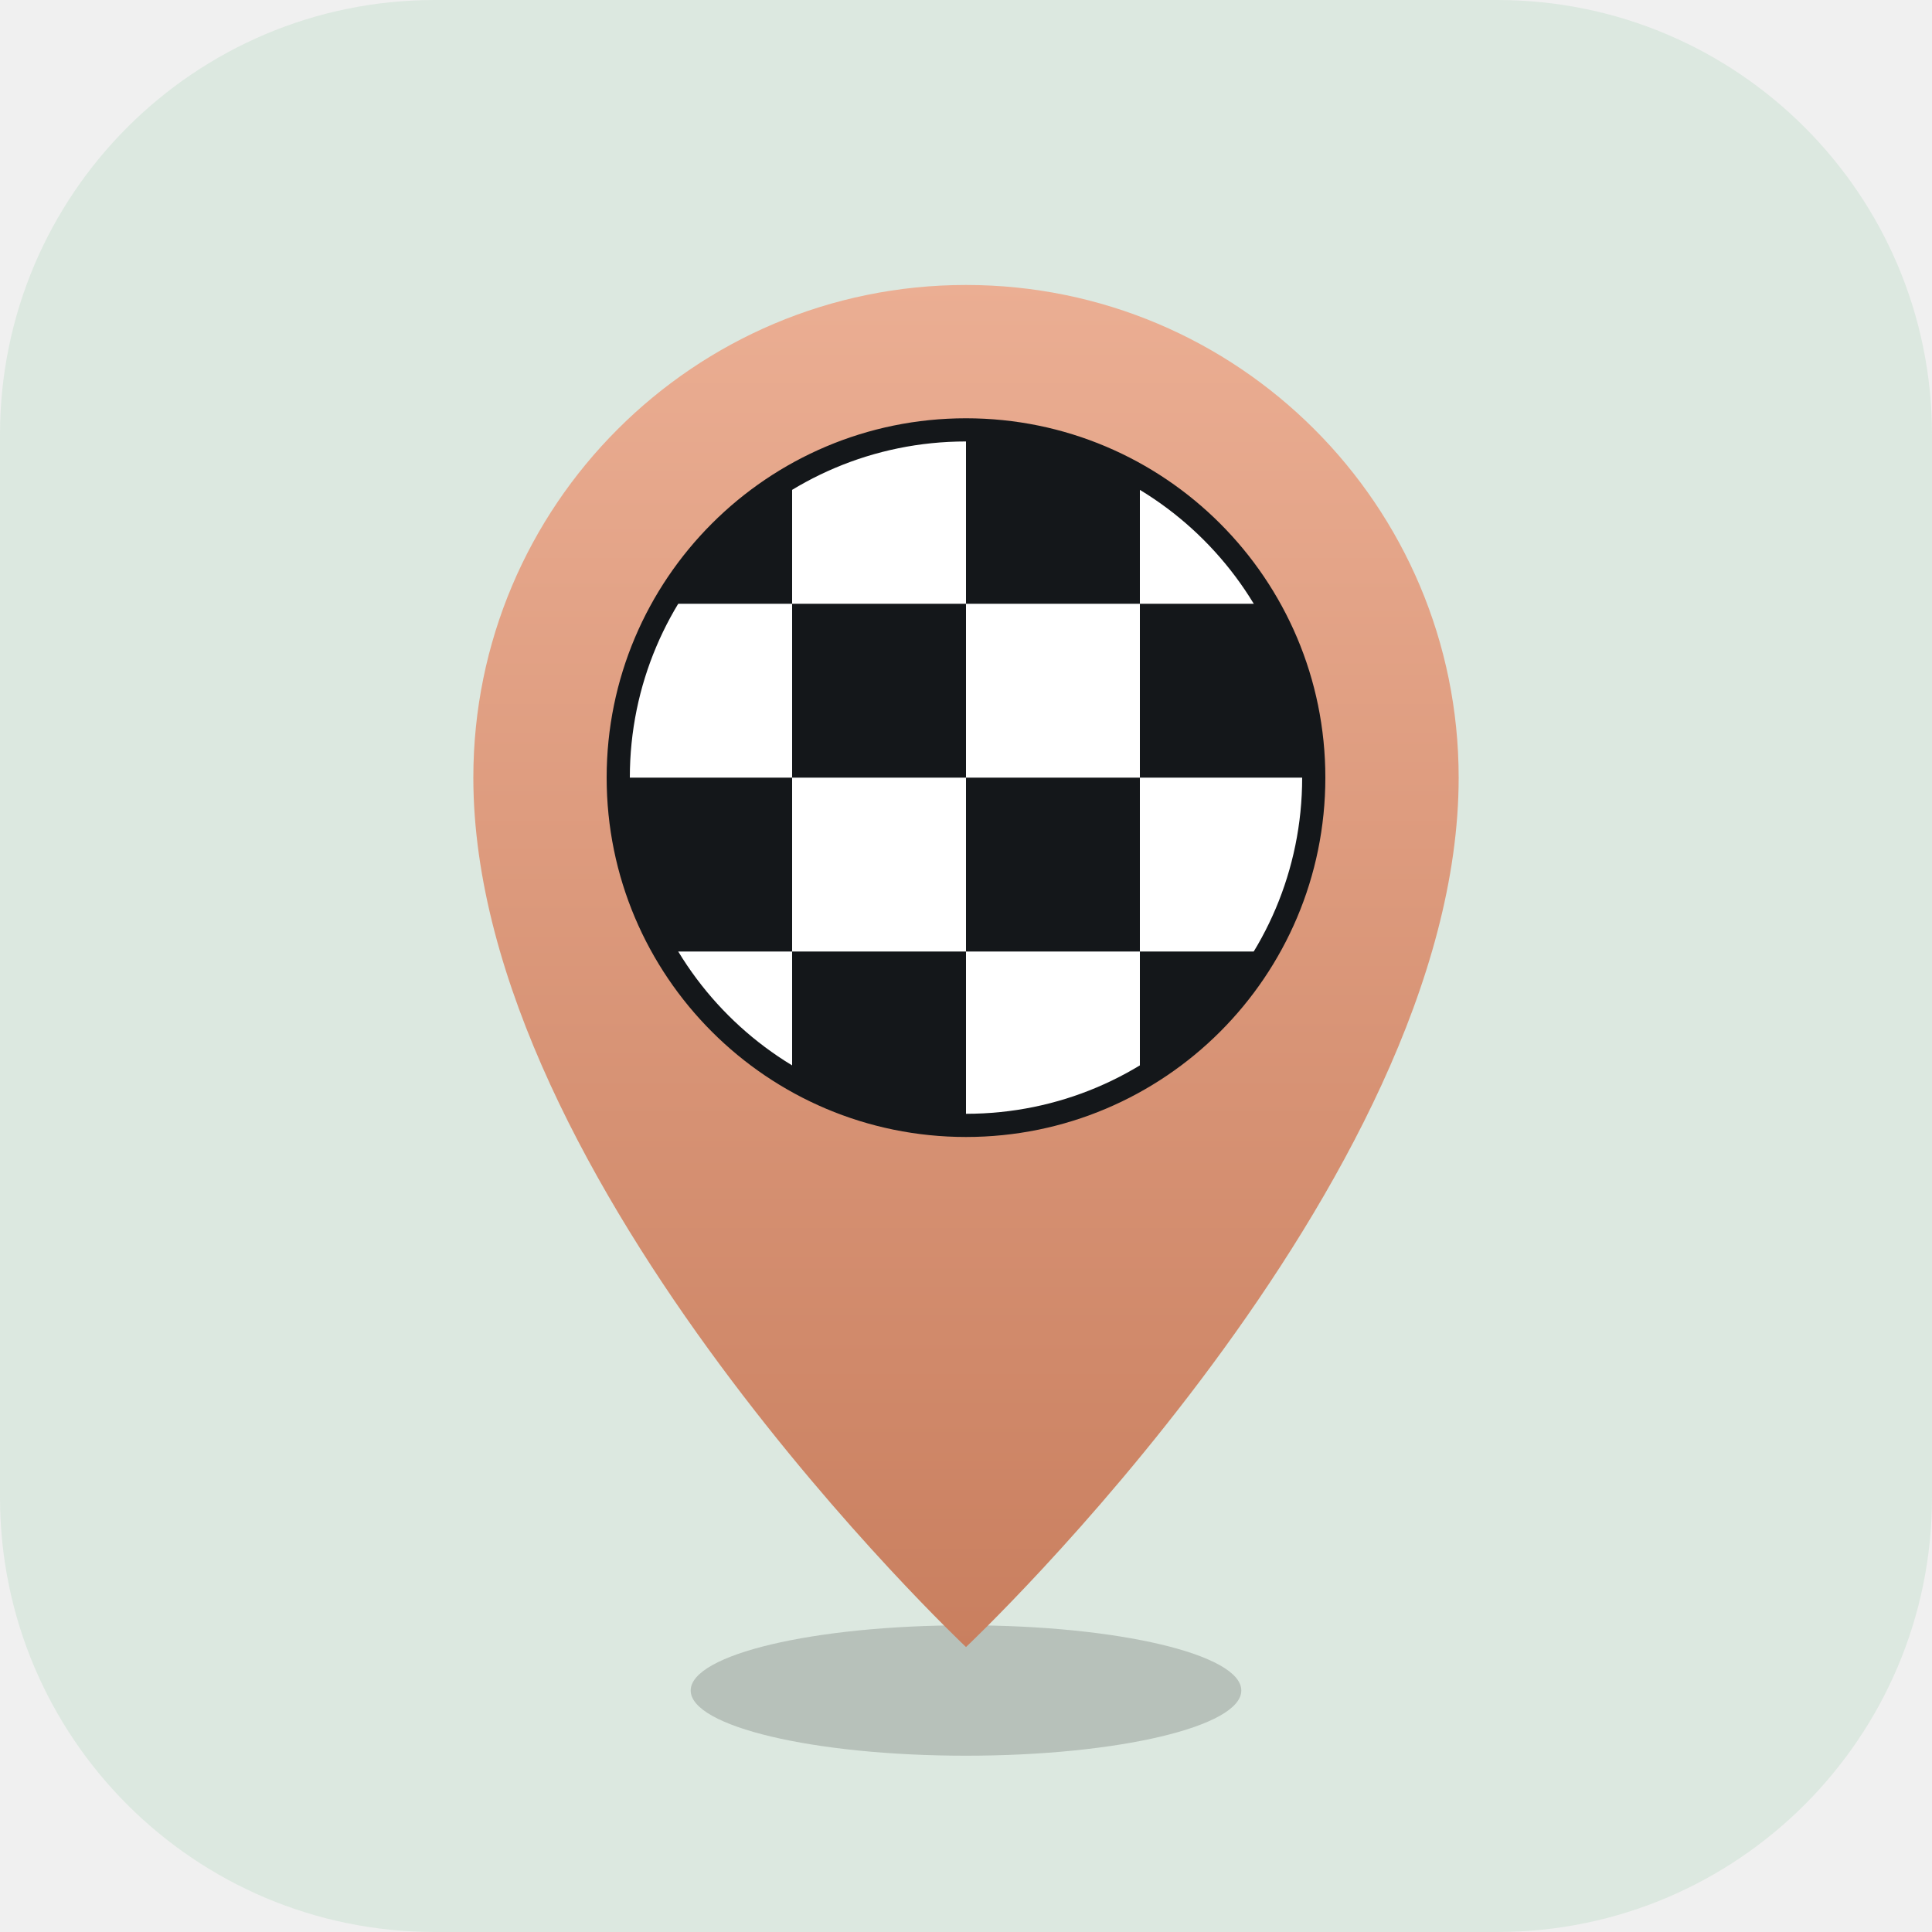
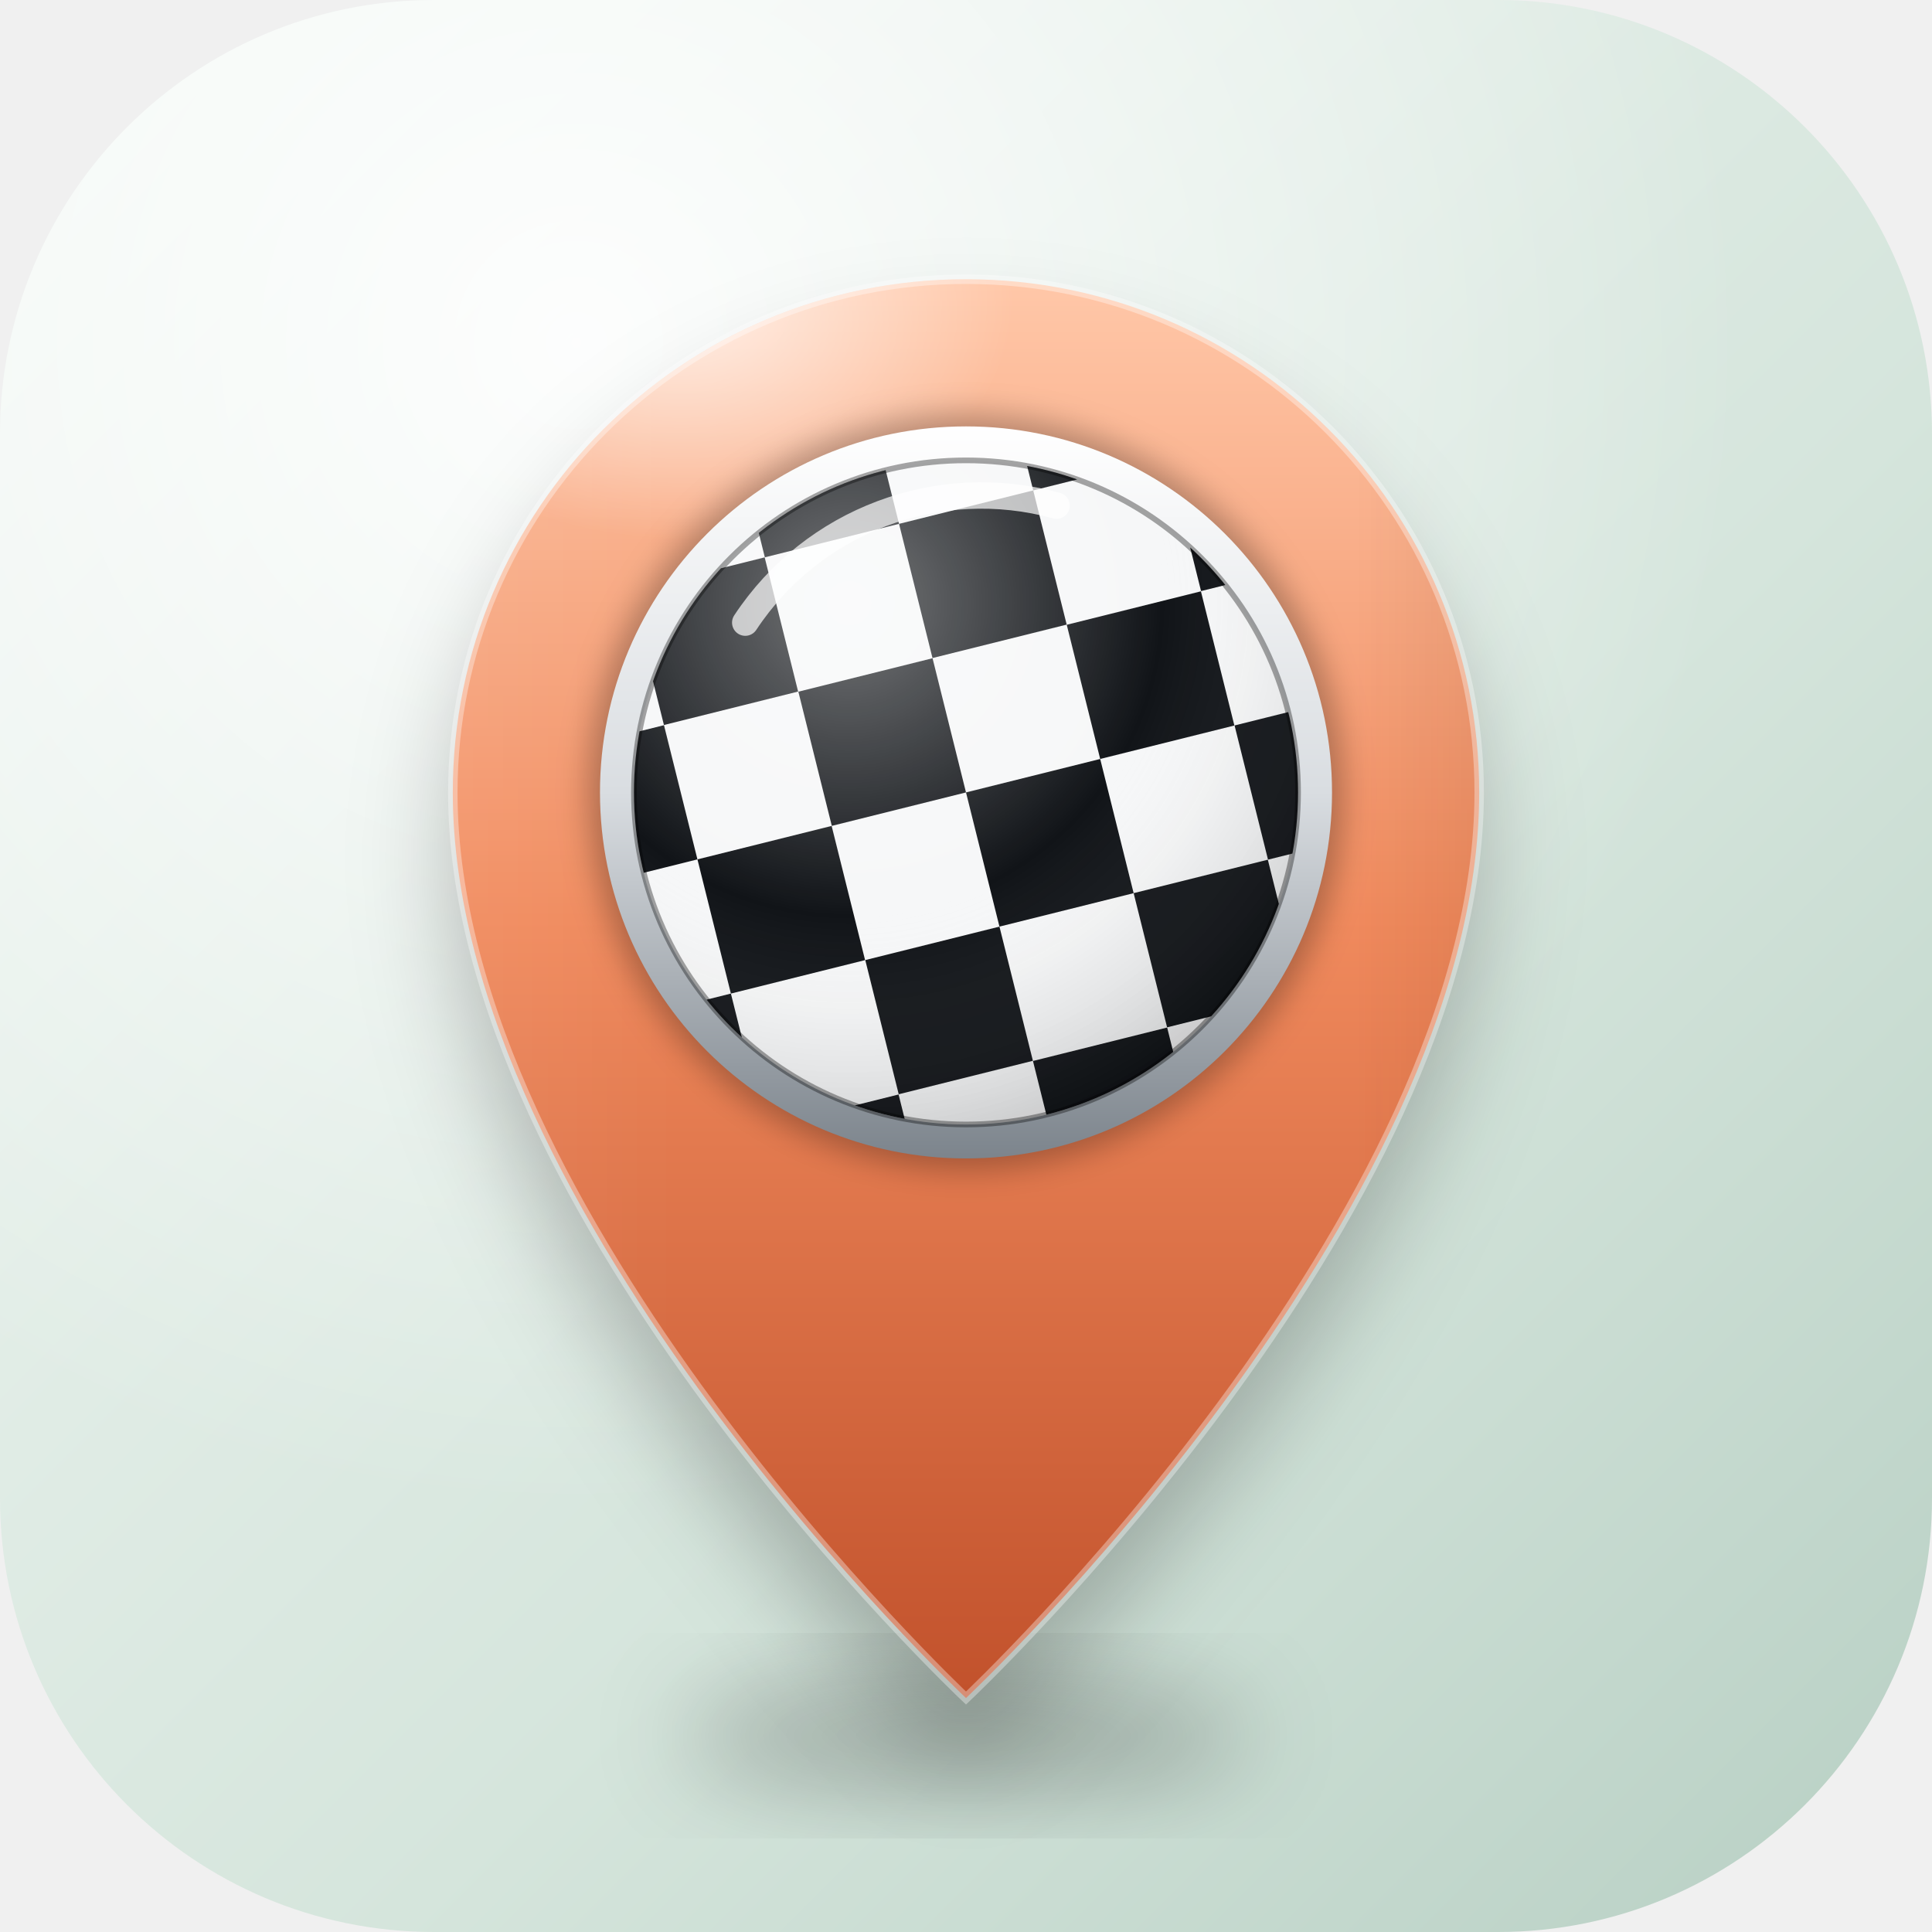
- <svg xmlns="http://www.w3.org/2000/svg" viewBox="0 0 120 120">
+ <svg xmlns="http://www.w3.org/2000/svg" viewBox="0 0 1024 1024">
  <defs>
-     <linearGradient id="pinGrad" x1="0" y1="0" x2="0" y2="1">
-       <stop offset="0" stop-color="#EBAE93" />
-       <stop offset="1" stop-color="#C97F5F" />
-     </linearGradient>
+     <linearGradient id="bg" x1="0" y1="0" x2="1" y2="1">
+       <stop offset="0" stop-color="#F3F8F5" />
+       <stop offset=".6" stop-color="#D5E5DC" />
+       <stop offset="1" stop-color="#B7CFC3" />
+     </linearGradient>
+     <radialGradient id="glow" cx=".3" cy=".18" r=".6">
+       <stop offset="0" stop-color="#fff" stop-opacity=".9" />
+       <stop offset="1" stop-color="#fff" stop-opacity="0" />
+     </radialGradient>
+     <linearGradient id="pinG" x1="0" y1="0" x2="0" y2="1">
+       <stop offset="0" stop-color="#FFC7A8" />
+       <stop offset=".45" stop-color="#F08A5D" />
+       <stop offset="1" stop-color="#C2522C" />
+     </linearGradient>
+     <linearGradient id="pinSide" x1="0" y1="0" x2="1" y2="0">
+       <stop offset="0" stop-color="#fff" stop-opacity=".18" />
+       <stop offset=".35" stop-color="#fff" stop-opacity="0" />
+       <stop offset=".7" stop-color="#5A1C06" stop-opacity="0" />
+       <stop offset="1" stop-color="#5A1C06" stop-opacity=".38" />
+     </linearGradient>
+     <radialGradient id="gloss" cx=".36" cy=".2" r=".42">
+       <stop offset="0" stop-color="#fff" stop-opacity=".75" />
+       <stop offset="1" stop-color="#fff" stop-opacity="0" />
+     </radialGradient>
+     <linearGradient id="bezel" x1="0" y1="0" x2="0" y2="1">
+       <stop offset="0" stop-color="#FFFFFF" />
+       <stop offset=".5" stop-color="#D9DDE1" />
+       <stop offset="1" stop-color="#7C848C" />
+     </linearGradient>
+     <radialGradient id="sphere" cx=".35" cy=".28" r=".85">
+       <stop offset="0" stop-color="#fff" stop-opacity=".42" />
+       <stop offset=".45" stop-color="#fff" stop-opacity="0" />
+       <stop offset=".8" stop-color="#000" stop-opacity=".18" />
+       <stop offset="1" stop-color="#000" stop-opacity=".45" />
+     </radialGradient>
+     <clipPath id="disc">
+       <circle cx="512" cy="420" r="176" />
+     </clipPath>
+     <clipPath id="pinClip">
+       <path d="M512 900C512 900 240 644 240 420A272 272 0 0 1 784 420C784 644 512 900 512 900Z" />
+     </clipPath>
+     <filter id="soft" x="-30%" y="-30%" width="160%" height="160%">
+       <feGaussianBlur stdDeviation="26" />
+     </filter>
+     <filter id="inner" x="-10%" y="-10%" width="120%" height="120%">
+       <feGaussianBlur stdDeviation="8" />
+     </filter>
+     <linearGradient id="bgd" x1="0" y1="0" x2="1" y2="1">
+       <stop offset="0" stop-color="#2C5566" />
+       <stop offset=".55" stop-color="#14262F" />
+       <stop offset="1" stop-color="#0A1217" />
+     </linearGradient>
+     <radialGradient id="glowd" cx=".3" cy=".2" r=".7">
+       <stop offset="0" stop-color="#7DB0C4" stop-opacity=".45" />
+       <stop offset="1" stop-color="#7DB0C4" stop-opacity="0" />
+     </radialGradient>
  </defs>
-   <style>@media (prefers-color-scheme: dark){.bg{fill:#16191D}}</style>
-   <rect class="bg" width="120" height="120" rx="27" fill="#DCE8E0" />
-   <g transform="translate(60 60) scale(0.9) translate(-60 -63)">
-     <ellipse cx="60" cy="113" rx="19" ry="4.5" fill="#000" opacity="0.17" />
-     <path d="M60 110C60 110 26 78 26 50A34 34 0 0 1 94 50C94 78 60 110 60 110Z" fill="url(#pinGrad)" />
-     <clipPath id="chk">
-       <circle cx="60" cy="50" r="24" />
-     </clipPath>
-     <g clip-path="url(#chk)">
-       <rect x="36" y="26" width="48" height="48" fill="#FFFFFF" />
-       <g fill="#14171A">
-         <rect x="36" y="26" width="12" height="12" />
-         <rect x="36" y="50" width="12" height="12" />
-         <rect x="48" y="38" width="12" height="12" />
-         <rect x="48" y="62" width="12" height="12" />
-         <rect x="60" y="26" width="12" height="12" />
-         <rect x="60" y="50" width="12" height="12" />
-         <rect x="72" y="38" width="12" height="12" />
-         <rect x="72" y="62" width="12" height="12" />
-       </g>
+   <style>.d{display:none}@media (prefers-color-scheme: dark){.l{display:none}.d{display:inline}}</style>
+   <g class="l">
+     <rect width="1024" height="1024" rx="230" fill="url(#bg)" />
+     <rect width="1024" height="1024" rx="230" fill="url(#glow)" />
+   </g>
+   <g class="d">
+     <rect width="1024" height="1024" rx="230" fill="url(#bgd)" />
+     <rect width="1024" height="1024" rx="230" fill="url(#glowd)" />
+   </g>
+   <ellipse cx="512" cy="920" rx="150" ry="34" fill="#000" opacity="0.22" filter="url(#soft)" />
+   <path d="M512 900C512 900 240 644 240 420A272 272 0 0 1 784 420C784 644 512 900 512 900Z" transform="translate(0 34)" fill="#000" opacity="0.25" filter="url(#soft)" />
+   <path d="M512 900C512 900 240 644 240 420A272 272 0 0 1 784 420C784 644 512 900 512 900Z" fill="url(#pinG)" />
+   <g clip-path="url(#pinClip)">
+     <rect width="1024" height="1024" fill="url(#pinSide)" />
+     <ellipse cx="420" cy="250" rx="210" ry="150" fill="url(#gloss)" />
+   </g>
+   <path d="M512 900C512 900 240 644 240 420A272 272 0 0 1 784 420C784 644 512 900 512 900Z" fill="none" stroke="#fff" stroke-opacity=".35" stroke-width="5" />
+   <circle cx="512" cy="420" r="200" fill="#000" opacity=".28" filter="url(#inner)" />
+   <circle cx="512" cy="420" r="194" fill="url(#bezel)" />
+   <g clip-path="url(#disc)">
+     <g transform="rotate(-14 512 420)">
+       <rect x="283.2" y="191.2" width="457.6" height="457.6" fill="#F6F7F8" />
+       <rect x="-148.0" y="-240.0" width="73.3" height="73.3" fill="#111418" />
+       <rect x="-148.0" y="-93.3" width="73.3" height="73.3" fill="#111418" />
+       <rect x="-148.0" y="53.3" width="73.3" height="73.3" fill="#111418" />
+       <rect x="-148.0" y="200.0" width="73.3" height="73.3" fill="#111418" />
+       <rect x="-148.0" y="346.7" width="73.3" height="73.3" fill="#111418" />
+       <rect x="-148.0" y="493.3" width="73.3" height="73.3" fill="#111418" />
+       <rect x="-148.0" y="640.0" width="73.3" height="73.3" fill="#111418" />
+       <rect x="-148.0" y="786.7" width="73.3" height="73.3" fill="#111418" />
+       <rect x="-148.0" y="933.3" width="73.3" height="73.3" fill="#111418" />
+       <rect x="-74.7" y="-166.7" width="73.3" height="73.3" fill="#111418" />
+       <rect x="-74.7" y="-20.0" width="73.3" height="73.3" fill="#111418" />
+       <rect x="-74.7" y="126.7" width="73.3" height="73.3" fill="#111418" />
+       <rect x="-74.7" y="273.3" width="73.3" height="73.3" fill="#111418" />
+       <rect x="-74.7" y="420.0" width="73.3" height="73.3" fill="#111418" />
+       <rect x="-74.7" y="566.7" width="73.3" height="73.3" fill="#111418" />
+       <rect x="-74.7" y="713.3" width="73.3" height="73.3" fill="#111418" />
+       <rect x="-74.7" y="860.0" width="73.3" height="73.3" fill="#111418" />
+       <rect x="-74.7" y="1006.7" width="73.3" height="73.3" fill="#111418" />
+       <rect x="-1.3" y="-240.0" width="73.3" height="73.3" fill="#111418" />
+       <rect x="-1.3" y="-93.3" width="73.3" height="73.3" fill="#111418" />
+       <rect x="-1.3" y="53.3" width="73.3" height="73.3" fill="#111418" />
+       <rect x="-1.3" y="200.0" width="73.3" height="73.3" fill="#111418" />
+       <rect x="-1.3" y="346.7" width="73.3" height="73.3" fill="#111418" />
+       <rect x="-1.3" y="493.3" width="73.3" height="73.3" fill="#111418" />
+       <rect x="-1.3" y="640.0" width="73.3" height="73.3" fill="#111418" />
+       <rect x="-1.3" y="786.7" width="73.3" height="73.3" fill="#111418" />
+       <rect x="-1.3" y="933.3" width="73.3" height="73.3" fill="#111418" />
+       <rect x="72.0" y="-166.7" width="73.3" height="73.3" fill="#111418" />
+       <rect x="72.0" y="-20.0" width="73.3" height="73.3" fill="#111418" />
+       <rect x="72.0" y="126.7" width="73.3" height="73.3" fill="#111418" />
+       <rect x="72.0" y="273.3" width="73.3" height="73.3" fill="#111418" />
+       <rect x="72.0" y="420.0" width="73.3" height="73.3" fill="#111418" />
+       <rect x="72.0" y="566.7" width="73.3" height="73.3" fill="#111418" />
+       <rect x="72.0" y="713.3" width="73.3" height="73.3" fill="#111418" />
+       <rect x="72.0" y="860.0" width="73.3" height="73.3" fill="#111418" />
+       <rect x="72.0" y="1006.7" width="73.3" height="73.3" fill="#111418" />
+       <rect x="145.3" y="-240.0" width="73.3" height="73.3" fill="#111418" />
+       <rect x="145.3" y="-93.3" width="73.3" height="73.3" fill="#111418" />
+       <rect x="145.3" y="53.3" width="73.3" height="73.3" fill="#111418" />
+       <rect x="145.3" y="200.0" width="73.3" height="73.3" fill="#111418" />
+       <rect x="145.3" y="346.7" width="73.3" height="73.3" fill="#111418" />
+       <rect x="145.3" y="493.3" width="73.3" height="73.3" fill="#111418" />
+       <rect x="145.3" y="640.0" width="73.3" height="73.3" fill="#111418" />
+       <rect x="145.3" y="786.7" width="73.3" height="73.3" fill="#111418" />
+       <rect x="145.3" y="933.3" width="73.3" height="73.3" fill="#111418" />
+       <rect x="218.7" y="-166.7" width="73.3" height="73.3" fill="#111418" />
+       <rect x="218.7" y="-20.0" width="73.3" height="73.3" fill="#111418" />
+       <rect x="218.7" y="126.7" width="73.3" height="73.3" fill="#111418" />
+       <rect x="218.7" y="273.3" width="73.3" height="73.3" fill="#111418" />
+       <rect x="218.7" y="420.0" width="73.3" height="73.3" fill="#111418" />
+       <rect x="218.7" y="566.7" width="73.3" height="73.3" fill="#111418" />
+       <rect x="218.7" y="713.3" width="73.3" height="73.3" fill="#111418" />
+       <rect x="218.7" y="860.0" width="73.3" height="73.3" fill="#111418" />
+       <rect x="218.7" y="1006.7" width="73.3" height="73.3" fill="#111418" />
+       <rect x="292.0" y="-240.0" width="73.3" height="73.3" fill="#111418" />
+       <rect x="292.0" y="-93.3" width="73.3" height="73.3" fill="#111418" />
+       <rect x="292.0" y="53.3" width="73.3" height="73.3" fill="#111418" />
+       <rect x="292.0" y="200.0" width="73.3" height="73.3" fill="#111418" />
+       <rect x="292.0" y="346.7" width="73.3" height="73.3" fill="#111418" />
+       <rect x="292.0" y="493.3" width="73.3" height="73.3" fill="#111418" />
+       <rect x="292.0" y="640.0" width="73.3" height="73.3" fill="#111418" />
+       <rect x="292.0" y="786.7" width="73.3" height="73.3" fill="#111418" />
+       <rect x="292.0" y="933.3" width="73.3" height="73.3" fill="#111418" />
+       <rect x="365.3" y="-166.7" width="73.3" height="73.3" fill="#111418" />
+       <rect x="365.3" y="-20.0" width="73.3" height="73.3" fill="#111418" />
+       <rect x="365.3" y="126.7" width="73.3" height="73.3" fill="#111418" />
+       <rect x="365.3" y="273.3" width="73.3" height="73.3" fill="#111418" />
+       <rect x="365.3" y="420.0" width="73.3" height="73.3" fill="#111418" />
+       <rect x="365.3" y="566.7" width="73.3" height="73.3" fill="#111418" />
+       <rect x="365.3" y="713.3" width="73.3" height="73.3" fill="#111418" />
+       <rect x="365.3" y="860.0" width="73.3" height="73.3" fill="#111418" />
+       <rect x="365.3" y="1006.7" width="73.3" height="73.3" fill="#111418" />
+       <rect x="438.7" y="-240.0" width="73.3" height="73.3" fill="#111418" />
+       <rect x="438.7" y="-93.3" width="73.3" height="73.3" fill="#111418" />
+       <rect x="438.7" y="53.3" width="73.3" height="73.3" fill="#111418" />
+       <rect x="438.7" y="200.0" width="73.3" height="73.3" fill="#111418" />
+       <rect x="438.7" y="346.7" width="73.3" height="73.3" fill="#111418" />
+       <rect x="438.7" y="493.3" width="73.3" height="73.3" fill="#111418" />
+       <rect x="438.7" y="640.0" width="73.3" height="73.3" fill="#111418" />
+       <rect x="438.7" y="786.7" width="73.3" height="73.3" fill="#111418" />
+       <rect x="438.7" y="933.3" width="73.3" height="73.3" fill="#111418" />
+       <rect x="512.0" y="-166.7" width="73.3" height="73.3" fill="#111418" />
+       <rect x="512.0" y="-20.0" width="73.3" height="73.3" fill="#111418" />
+       <rect x="512.0" y="126.7" width="73.3" height="73.3" fill="#111418" />
+       <rect x="512.0" y="273.3" width="73.3" height="73.3" fill="#111418" />
+       <rect x="512.0" y="420.0" width="73.3" height="73.3" fill="#111418" />
+       <rect x="512.0" y="566.7" width="73.3" height="73.3" fill="#111418" />
+       <rect x="512.0" y="713.3" width="73.3" height="73.3" fill="#111418" />
+       <rect x="512.0" y="860.0" width="73.3" height="73.3" fill="#111418" />
+       <rect x="512.0" y="1006.7" width="73.3" height="73.3" fill="#111418" />
+       <rect x="585.3" y="-240.0" width="73.3" height="73.3" fill="#111418" />
+       <rect x="585.3" y="-93.3" width="73.3" height="73.3" fill="#111418" />
+       <rect x="585.3" y="53.3" width="73.3" height="73.3" fill="#111418" />
+       <rect x="585.3" y="200.0" width="73.3" height="73.3" fill="#111418" />
+       <rect x="585.3" y="346.7" width="73.3" height="73.3" fill="#111418" />
+       <rect x="585.3" y="493.3" width="73.3" height="73.3" fill="#111418" />
+       <rect x="585.3" y="640.0" width="73.3" height="73.3" fill="#111418" />
+       <rect x="585.3" y="786.7" width="73.3" height="73.3" fill="#111418" />
+       <rect x="585.3" y="933.3" width="73.3" height="73.3" fill="#111418" />
+       <rect x="658.7" y="-166.7" width="73.3" height="73.3" fill="#111418" />
+       <rect x="658.7" y="-20.0" width="73.3" height="73.3" fill="#111418" />
+       <rect x="658.7" y="126.7" width="73.3" height="73.3" fill="#111418" />
+       <rect x="658.7" y="273.3" width="73.3" height="73.3" fill="#111418" />
+       <rect x="658.7" y="420.0" width="73.3" height="73.3" fill="#111418" />
+       <rect x="658.7" y="566.7" width="73.3" height="73.3" fill="#111418" />
+       <rect x="658.7" y="713.3" width="73.3" height="73.3" fill="#111418" />
+       <rect x="658.7" y="860.0" width="73.3" height="73.3" fill="#111418" />
+       <rect x="658.7" y="1006.7" width="73.3" height="73.3" fill="#111418" />
+       <rect x="732.0" y="-240.0" width="73.3" height="73.3" fill="#111418" />
+       <rect x="732.0" y="-93.3" width="73.3" height="73.3" fill="#111418" />
+       <rect x="732.0" y="53.3" width="73.3" height="73.3" fill="#111418" />
+       <rect x="732.0" y="200.0" width="73.3" height="73.3" fill="#111418" />
+       <rect x="732.0" y="346.7" width="73.3" height="73.3" fill="#111418" />
+       <rect x="732.0" y="493.3" width="73.3" height="73.3" fill="#111418" />
+       <rect x="732.0" y="640.0" width="73.3" height="73.3" fill="#111418" />
+       <rect x="732.0" y="786.7" width="73.3" height="73.3" fill="#111418" />
+       <rect x="732.0" y="933.3" width="73.3" height="73.3" fill="#111418" />
+       <rect x="805.3" y="-166.7" width="73.3" height="73.3" fill="#111418" />
+       <rect x="805.3" y="-20.0" width="73.3" height="73.3" fill="#111418" />
+       <rect x="805.3" y="126.7" width="73.3" height="73.3" fill="#111418" />
+       <rect x="805.3" y="273.3" width="73.3" height="73.3" fill="#111418" />
+       <rect x="805.3" y="420.0" width="73.3" height="73.3" fill="#111418" />
+       <rect x="805.3" y="566.7" width="73.3" height="73.3" fill="#111418" />
+       <rect x="805.3" y="713.3" width="73.3" height="73.3" fill="#111418" />
+       <rect x="805.3" y="860.0" width="73.3" height="73.3" fill="#111418" />
+       <rect x="805.3" y="1006.7" width="73.3" height="73.3" fill="#111418" />
+       <rect x="878.7" y="-240.0" width="73.3" height="73.3" fill="#111418" />
+       <rect x="878.7" y="-93.3" width="73.3" height="73.3" fill="#111418" />
+       <rect x="878.7" y="53.3" width="73.3" height="73.3" fill="#111418" />
+       <rect x="878.7" y="200.0" width="73.3" height="73.3" fill="#111418" />
+       <rect x="878.7" y="346.7" width="73.3" height="73.3" fill="#111418" />
+       <rect x="878.7" y="493.3" width="73.3" height="73.3" fill="#111418" />
+       <rect x="878.7" y="640.0" width="73.3" height="73.3" fill="#111418" />
+       <rect x="878.7" y="786.7" width="73.3" height="73.3" fill="#111418" />
+       <rect x="878.7" y="933.3" width="73.3" height="73.3" fill="#111418" />
+       <rect x="952.0" y="-166.7" width="73.3" height="73.3" fill="#111418" />
+       <rect x="952.0" y="-20.0" width="73.3" height="73.3" fill="#111418" />
+       <rect x="952.0" y="126.7" width="73.3" height="73.3" fill="#111418" />
+       <rect x="952.0" y="273.3" width="73.3" height="73.3" fill="#111418" />
+       <rect x="952.0" y="420.0" width="73.3" height="73.3" fill="#111418" />
+       <rect x="952.0" y="566.7" width="73.3" height="73.3" fill="#111418" />
+       <rect x="952.0" y="713.3" width="73.3" height="73.3" fill="#111418" />
+       <rect x="952.0" y="860.0" width="73.3" height="73.3" fill="#111418" />
+       <rect x="952.0" y="1006.7" width="73.3" height="73.3" fill="#111418" />
+       <rect x="1025.3" y="-240.0" width="73.3" height="73.3" fill="#111418" />
+       <rect x="1025.3" y="-93.3" width="73.3" height="73.3" fill="#111418" />
+       <rect x="1025.3" y="53.3" width="73.3" height="73.3" fill="#111418" />
+       <rect x="1025.3" y="200.0" width="73.3" height="73.3" fill="#111418" />
+       <rect x="1025.3" y="346.7" width="73.3" height="73.3" fill="#111418" />
+       <rect x="1025.3" y="493.3" width="73.3" height="73.3" fill="#111418" />
+       <rect x="1025.3" y="640.0" width="73.3" height="73.3" fill="#111418" />
+       <rect x="1025.3" y="786.7" width="73.3" height="73.3" fill="#111418" />
+       <rect x="1025.3" y="933.3" width="73.3" height="73.3" fill="#111418" />
+       <rect x="1098.7" y="-166.7" width="73.3" height="73.3" fill="#111418" />
+       <rect x="1098.7" y="-20.0" width="73.3" height="73.3" fill="#111418" />
+       <rect x="1098.7" y="126.7" width="73.3" height="73.3" fill="#111418" />
+       <rect x="1098.7" y="273.3" width="73.3" height="73.3" fill="#111418" />
+       <rect x="1098.7" y="420.0" width="73.3" height="73.3" fill="#111418" />
+       <rect x="1098.7" y="566.7" width="73.3" height="73.3" fill="#111418" />
+       <rect x="1098.7" y="713.3" width="73.3" height="73.3" fill="#111418" />
+       <rect x="1098.7" y="860.0" width="73.3" height="73.3" fill="#111418" />
+       <rect x="1098.7" y="1006.7" width="73.3" height="73.3" fill="#111418" />
    </g>
-     <circle cx="60" cy="50" r="24" fill="none" stroke="#14171A" stroke-width="1.6" />
-   </g>
+     <rect x="300" y="200" width="430" height="430" fill="url(#sphere)" />
+   </g>
+   <circle cx="512" cy="420" r="176" fill="none" stroke="#000" stroke-opacity=".35" stroke-width="3" />
+   <path d="M395 330 A150 150 0 0 1 560 268" fill="none" stroke="#fff" stroke-opacity=".7" stroke-width="14" stroke-linecap="round" />
</svg>
